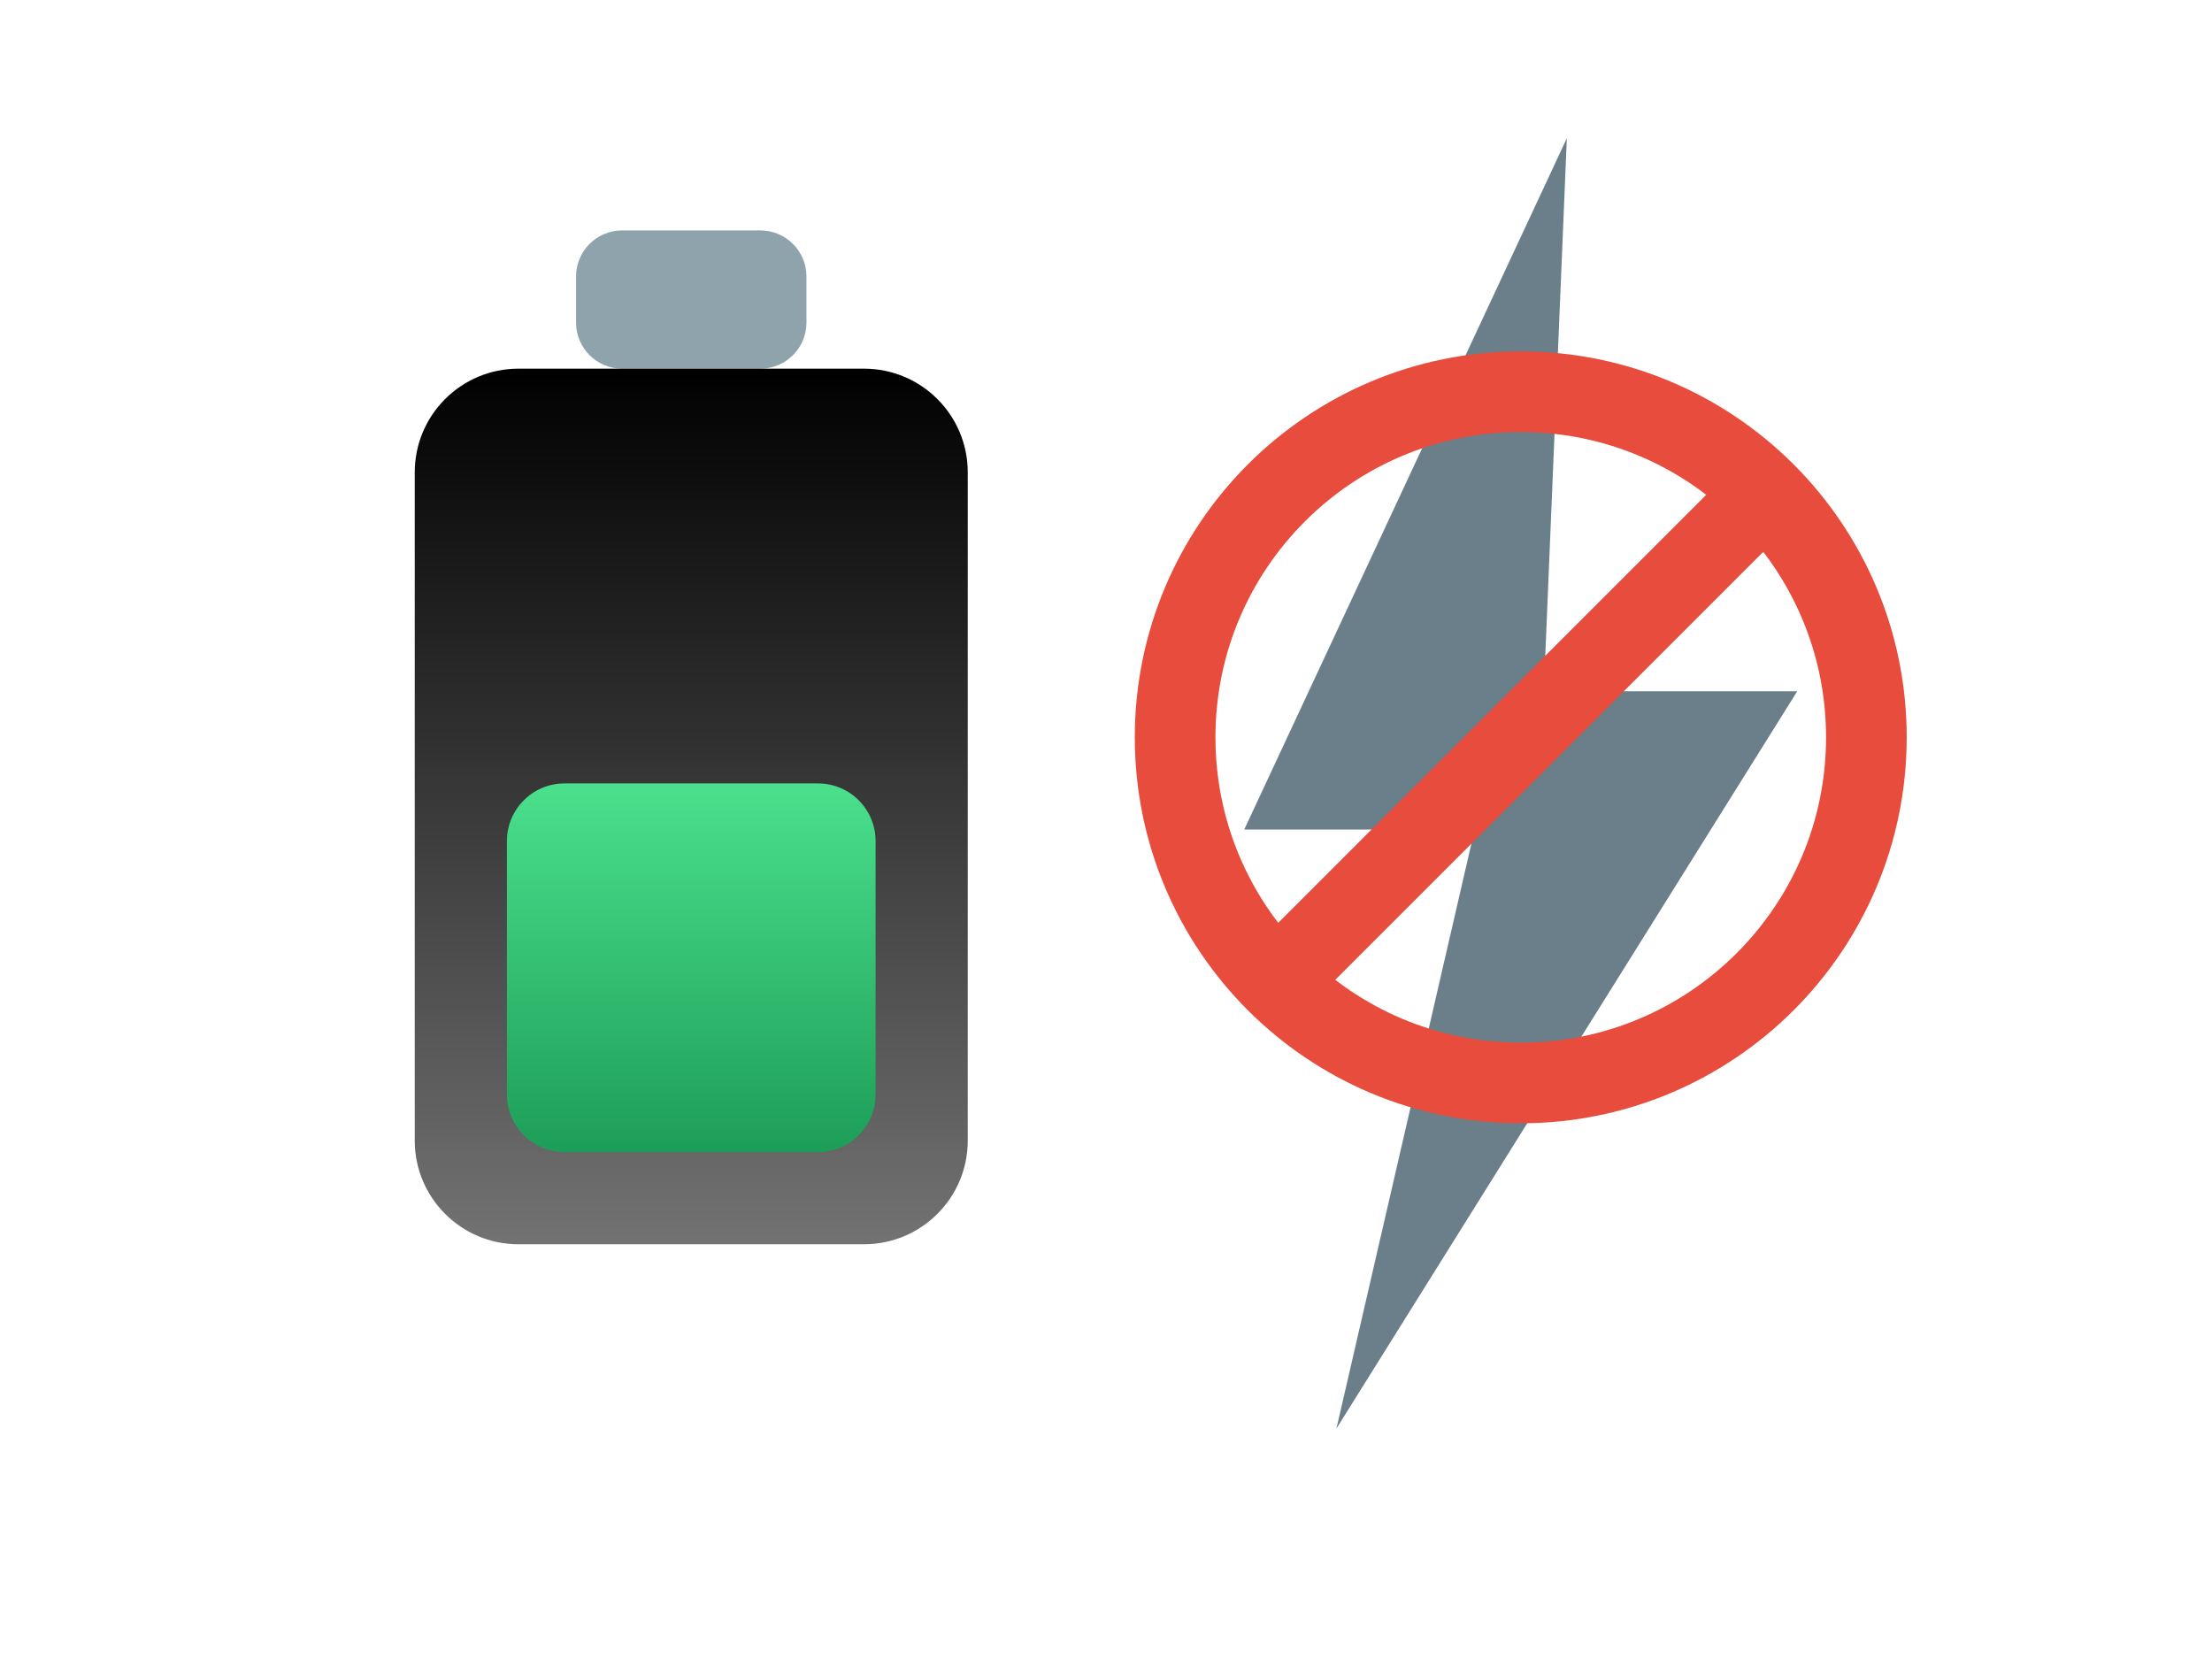
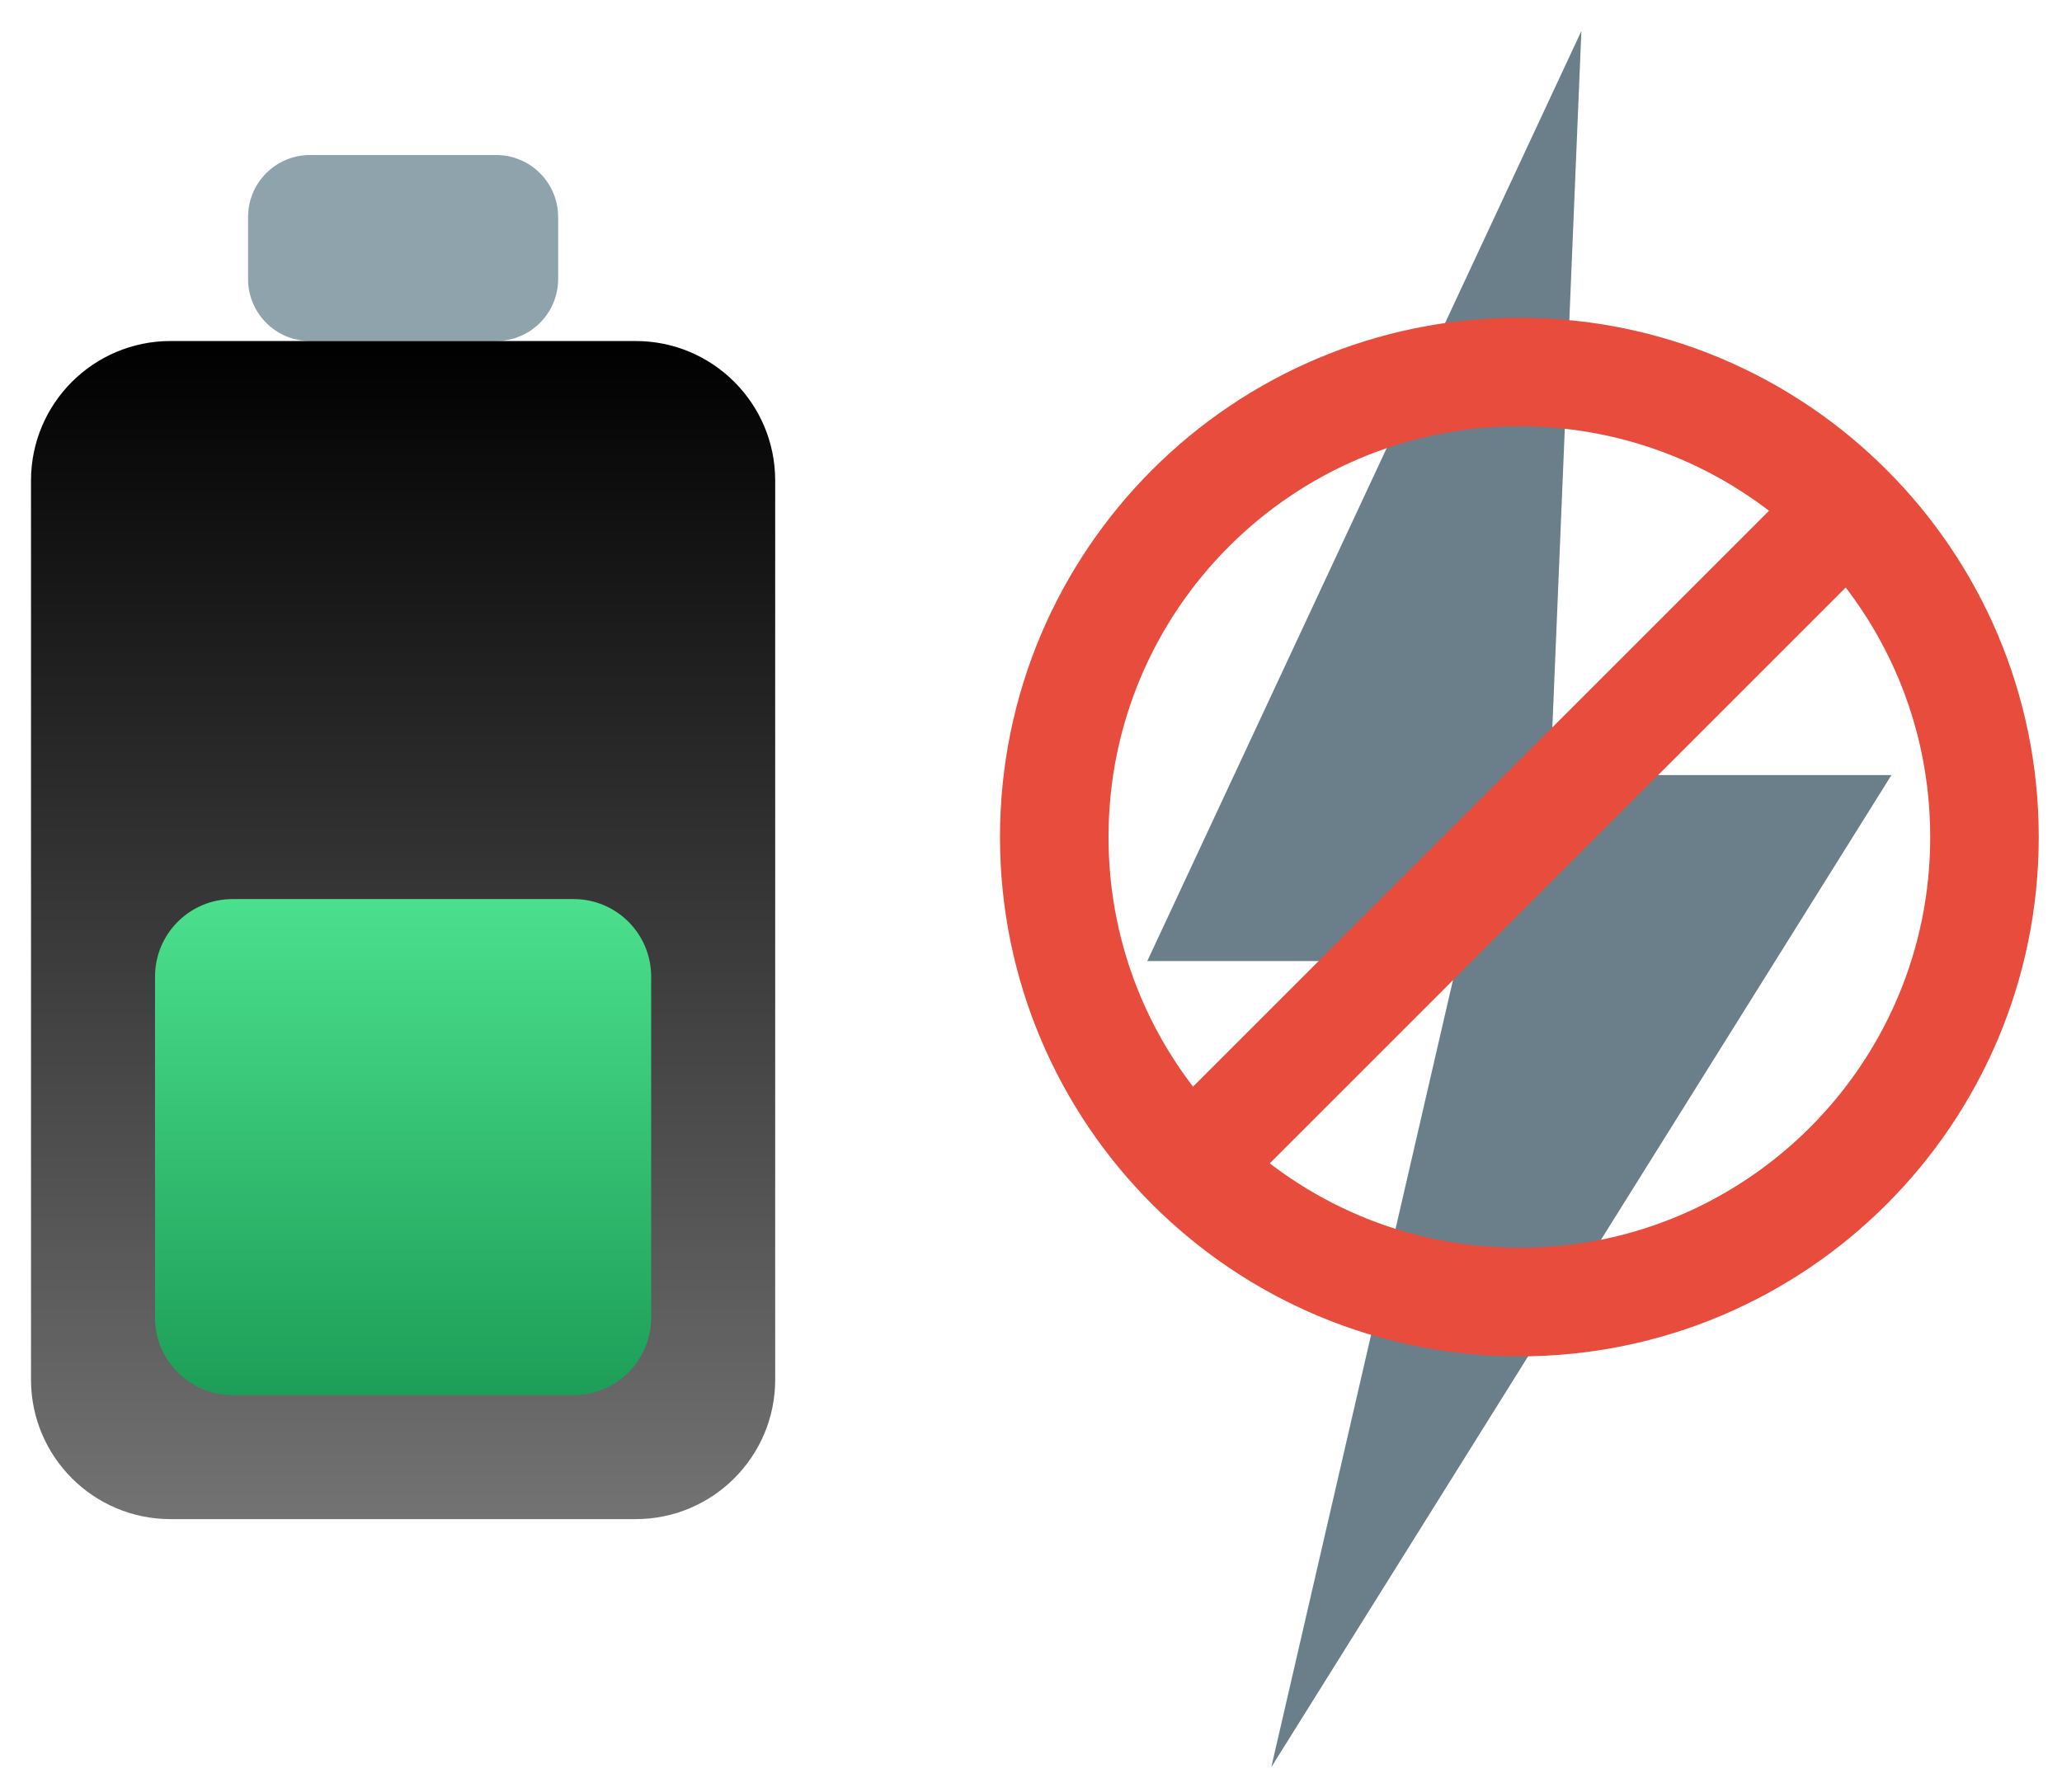
- <svg xmlns="http://www.w3.org/2000/svg" viewBox="0 0 96 72">
+ <svg xmlns="http://www.w3.org/2000/svg" viewBox="0 0 66.5 57.8">
  <defs>
    <linearGradient id="mtl" x1="0" y1="0" x2="0" y2="1">
      <stop stop-color="{{graphic1Color}}" />
      <stop offset="1" stop-color="{{graphic1Color}}" stop-opacity="0.55" />
    </linearGradient>
    <linearGradient id="plusG" x1="0" y1="0" x2="0" y2="1">
      <stop stop-color="#4be08d" />
      <stop offset="1" stop-color="#1d9e58" />
    </linearGradient>
  </defs>
-   <rect x="25" y="10" width="10" height="6" rx="2" fill="#8fa3ad" />
-   <rect x="18" y="16" width="24" height="38" rx="4.5" fill="url(#mtl)" />
-   <rect x="22" y="34" width="16" height="16" rx="2.5" fill="url(#plusG)" />
-   <polygon points="68,6 54,36 64,36 58,62 78,30 67,30" fill="#6b7f8a" />
-   <circle cx="66" cy="32" r="15" fill="none" stroke="#e74c3c" stroke-width="3.5" />
-   <line x1="55.5" y1="42.5" x2="76.5" y2="21.5" stroke="#e74c3c" stroke-width="3.5" stroke-linecap="round" />
+   <g transform="translate(-17 -5)">
+     <rect x="25" y="10" width="10" height="6" rx="2" fill="#8fa3ad" />
+     <rect x="18" y="16" width="24" height="38" rx="4.5" fill="url(#mtl)" />
+     <rect x="22" y="34" width="16" height="16" rx="2.5" fill="url(#plusG)" />
+     <polygon points="68,6 54,36 64,36 58,62 78,30 67,30" fill="#6b7f8a" />
+     <circle cx="66" cy="32" r="15" fill="none" stroke="#e74c3c" stroke-width="3.5" />
+     <line x1="55.5" y1="42.5" x2="76.5" y2="21.5" stroke="#e74c3c" stroke-width="3.5" stroke-linecap="round" />
+   </g>
</svg>
